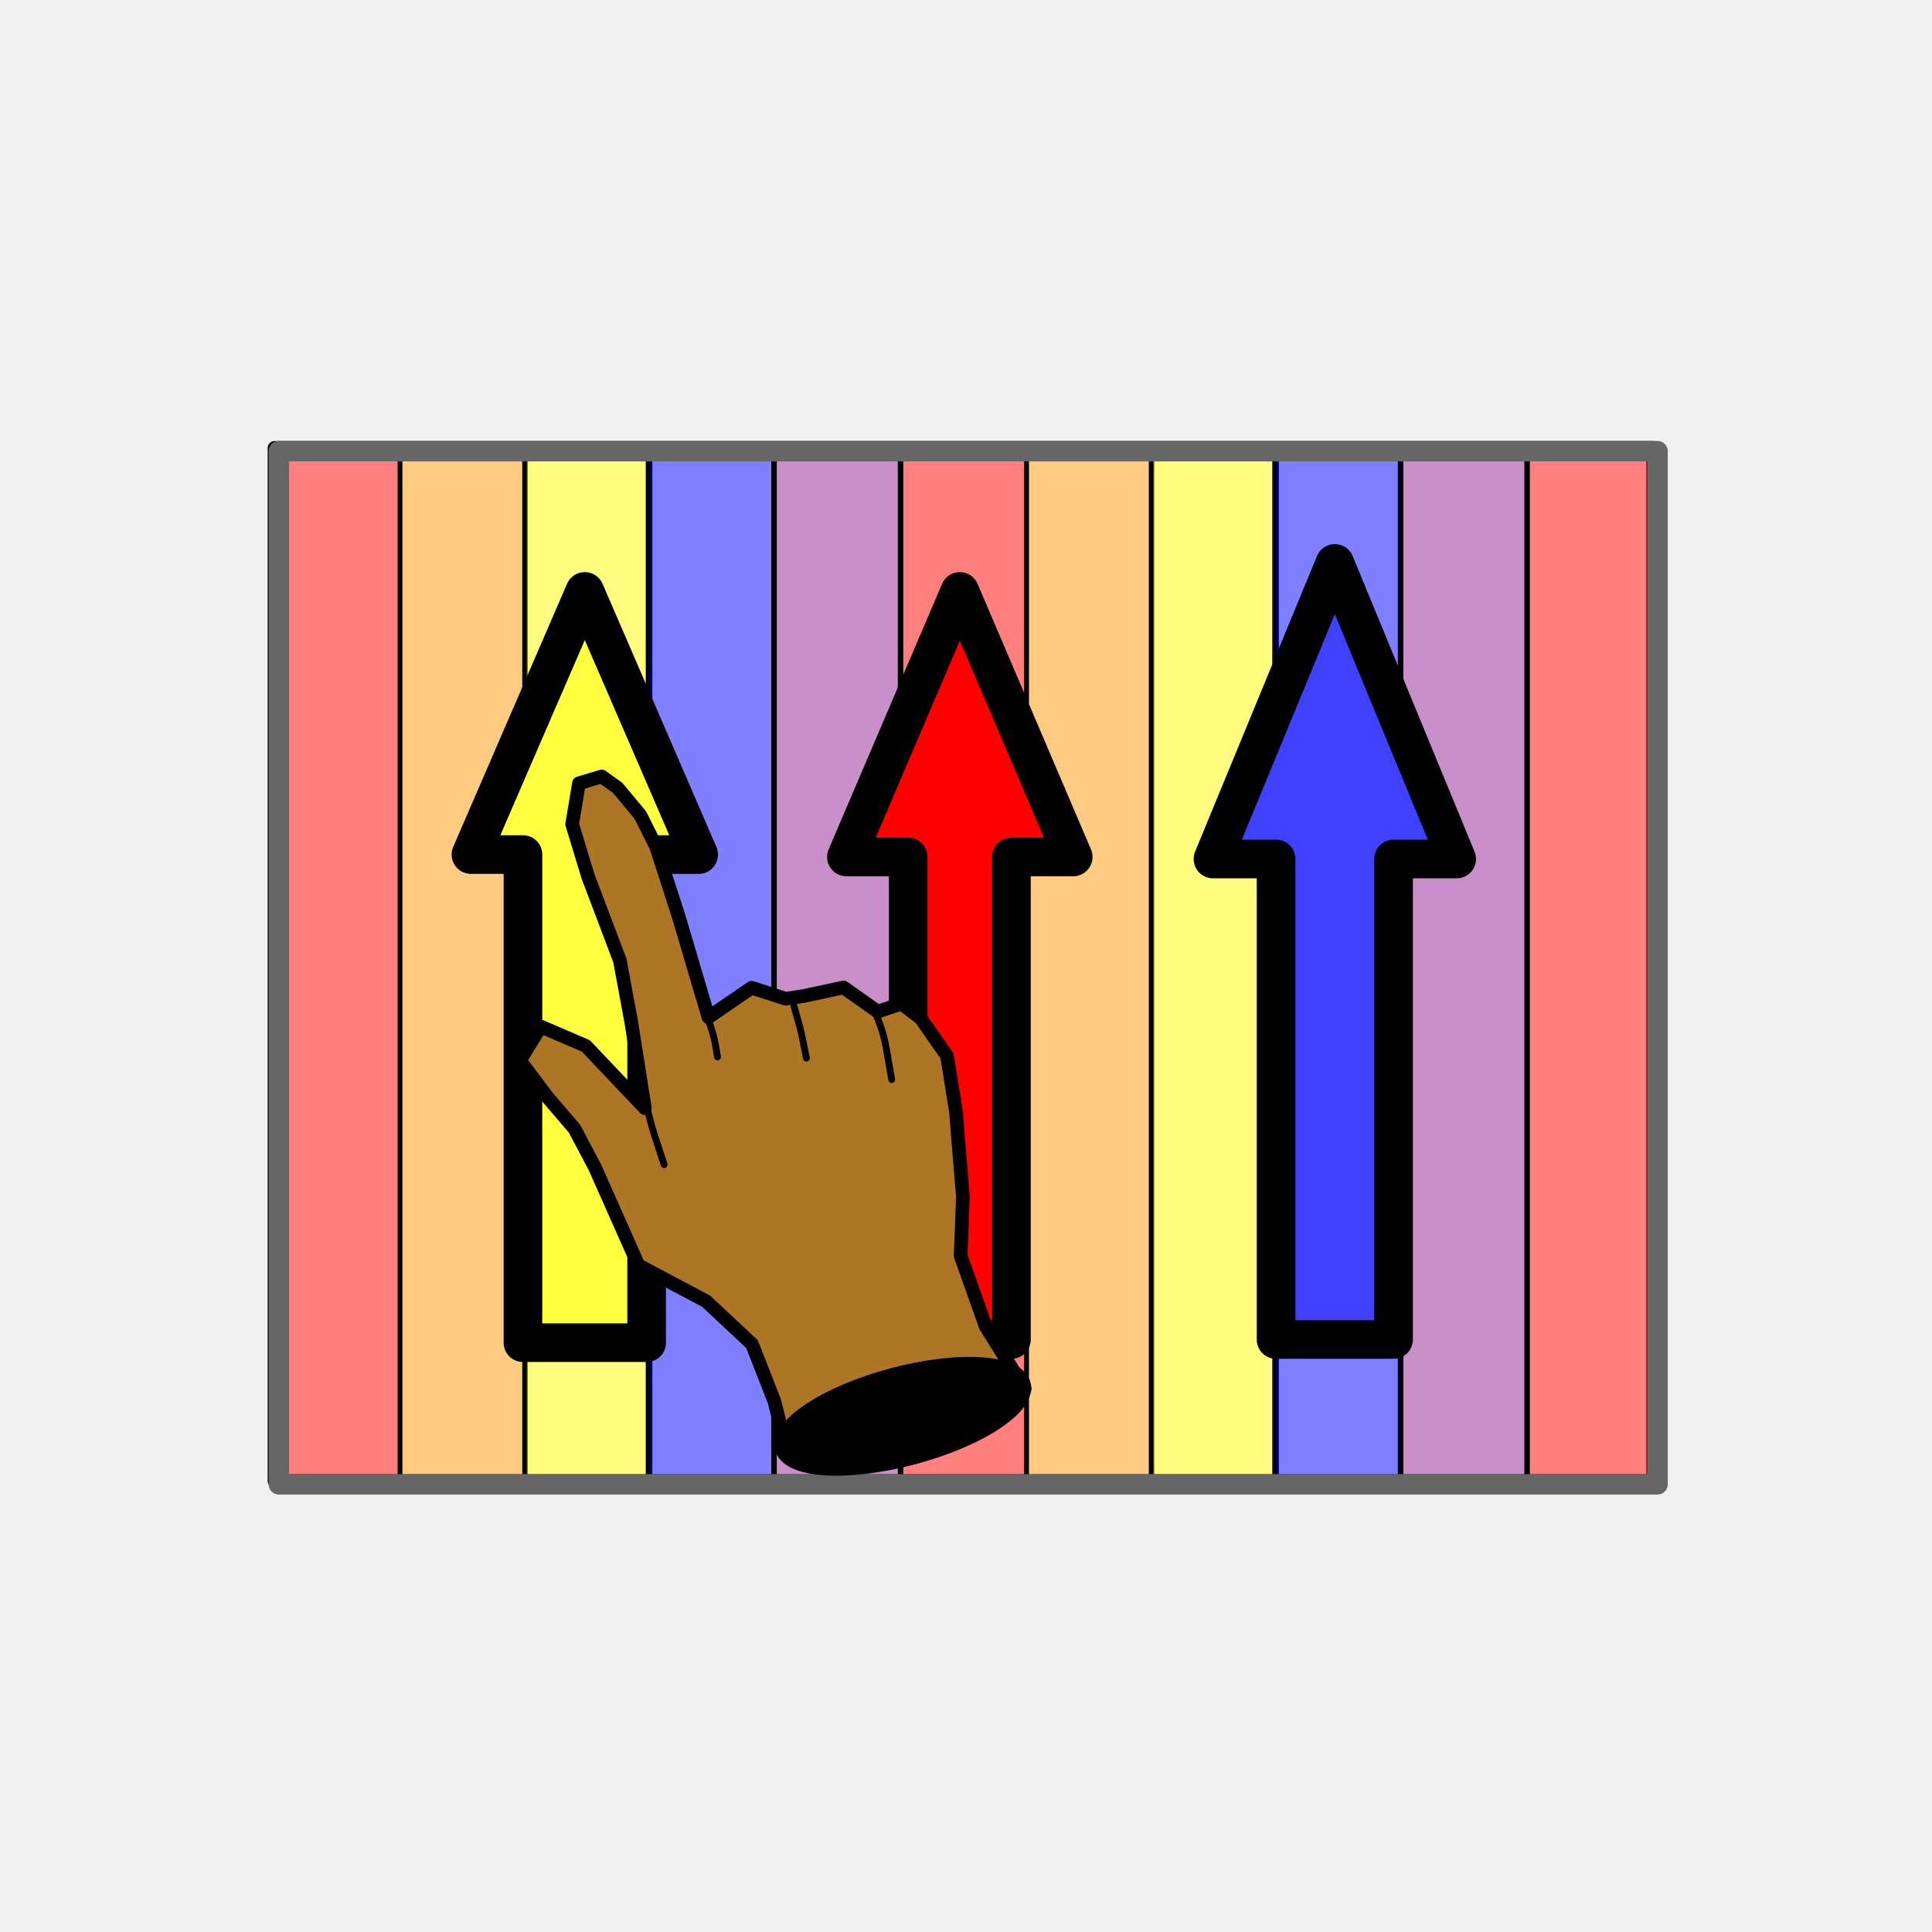
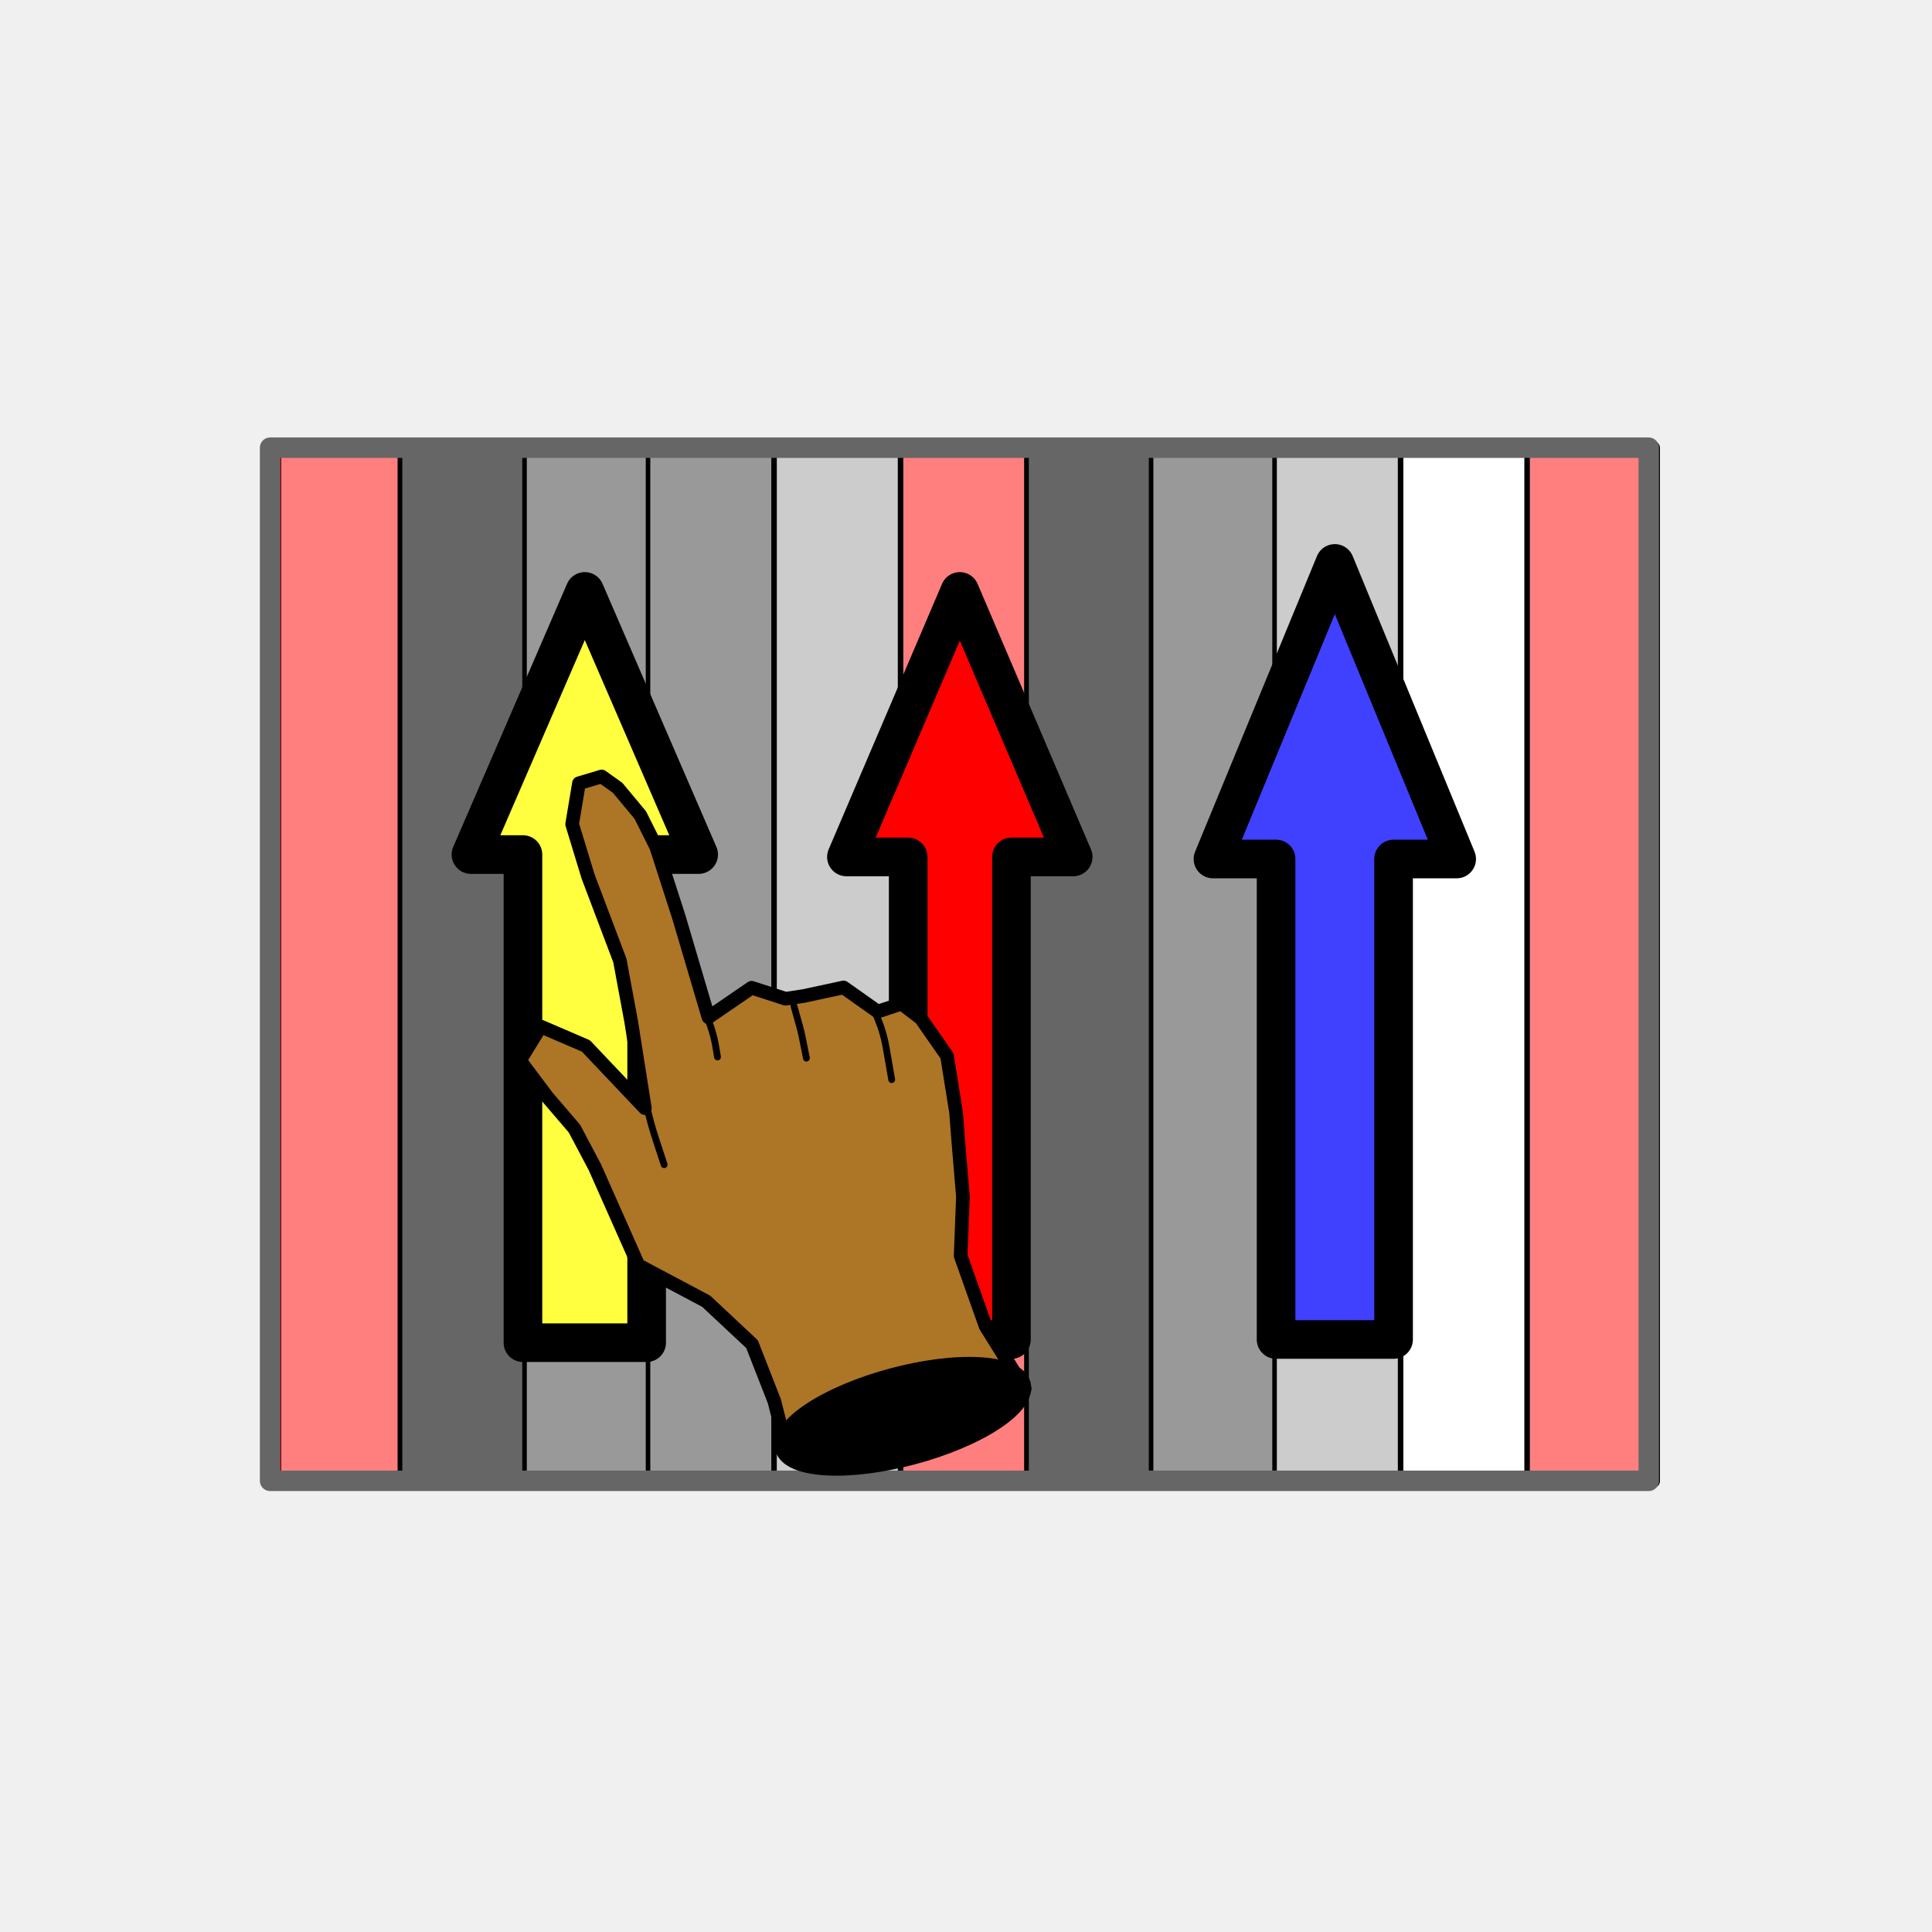
<svg xmlns="http://www.w3.org/2000/svg" version="1.1" viewBox="0 0 850.394 850.394" width="850.394" height="850.394">
  <defs />
-   <g id="long_solo" stroke-opacity="1" stroke-dasharray="none" fill="none" fill-opacity="1" stroke="none">
+   <g id="long_solo" fill="none" stroke-opacity="1" stroke="none" stroke-dasharray="none" fill-opacity="1">
    <g id="Shared_1: Master layer">
      <g id="Graphic_10">
        <rect x="120.821" y="197.15" width="606.828" height="454.742" fill="white" />
        <rect x="120.821" y="197.15" width="606.828" height="454.742" stroke="black" stroke-linecap="round" stroke-linejoin="round" stroke-width="6" />
      </g>
      <g id="Graphic_9">
-         <rect x="340.919" y="197.15" width="55.26" height="454.742" fill="#942092" fill-opacity=".5" />
+         <rect x="340.919" y="197.15" width="55.26" height="454.742" fill="#ccc" />
        <rect x="340.919" y="197.15" width="55.26" height="454.742" stroke="black" stroke-linecap="round" stroke-linejoin="round" stroke-width="2" />
      </g>
      <g id="Graphic_5">
        <rect x="120.821" y="197.06" width="55.26" height="454.742" fill="red" fill-opacity=".502" />
        <rect x="120.821" y="197.06" width="55.26" height="454.742" stroke="black" stroke-linecap="round" stroke-linejoin="round" stroke-width="2" />
      </g>
      <g id="Graphic_4">
-         <rect x="176.081" y="197.06" width="55.26" height="454.742" fill="#ff9300" fill-opacity=".496" />
+         <rect x="176.081" y="197.06" width="55.26" height="454.742" fill="#666" />
        <rect x="176.081" y="197.06" width="55.26" height="454.742" stroke="black" stroke-linecap="round" stroke-linejoin="round" stroke-width="2" />
      </g>
      <g id="Graphic_3">
-         <rect x="230.885" y="197.836" width="55.26" height="454.024" fill="#fffc00" fill-opacity=".5" />
+         <rect x="230.885" y="197.836" width="55.26" height="454.024" fill="#999" />
        <rect x="230.885" y="197.836" width="55.26" height="454.024" stroke="black" stroke-linecap="round" stroke-linejoin="round" stroke-width="2" />
      </g>
      <g id="Graphic_2">
-         <rect x="285.235" y="197.105" width="55.26" height="454.742" fill="blue" fill-opacity=".5" />
+         <rect x="285.235" y="197.105" width="55.26" height="454.742" fill="#999" />
        <rect x="285.235" y="197.105" width="55.26" height="454.742" stroke="black" stroke-linecap="round" stroke-linejoin="round" stroke-width="2" />
      </g>
      <g id="Graphic_15">
-         <rect x="616.701" y="197.207" width="55.26" height="454.742" fill="#942092" fill-opacity=".5" />
+         <rect x="616.701" y="197.207" width="55.26" height="454.742" fill="white" />
        <rect x="616.701" y="197.207" width="55.26" height="454.742" stroke="black" stroke-linecap="round" stroke-linejoin="round" stroke-width="2" />
      </g>
      <g id="Graphic_14">
        <rect x="396.603" y="197.118" width="55.26" height="454.742" fill="red" fill-opacity=".502" />
        <rect x="396.603" y="197.118" width="55.26" height="454.742" stroke="black" stroke-linecap="round" stroke-linejoin="round" stroke-width="2" />
      </g>
      <g id="Graphic_13">
-         <rect x="451.863" y="197.118" width="55.26" height="454.742" fill="#ff9300" fill-opacity=".496" />
+         <rect x="451.863" y="197.118" width="55.26" height="454.742" fill="#666" />
        <rect x="451.863" y="197.118" width="55.26" height="454.742" stroke="black" stroke-linecap="round" stroke-linejoin="round" stroke-width="2" />
      </g>
      <g id="Graphic_12">
-         <rect x="506.666" y="197.836" width="55.26" height="454.082" fill="#fffc00" fill-opacity=".5" />
+         <rect x="506.666" y="197.836" width="55.26" height="454.082" fill="#999" />
        <rect x="506.666" y="197.836" width="55.26" height="454.082" stroke="black" stroke-linecap="round" stroke-linejoin="round" stroke-width="2" />
      </g>
      <g id="Graphic_11">
-         <rect x="561.017" y="197.163" width="55.26" height="454.742" fill="blue" fill-opacity=".5" />
+         <rect x="561.017" y="197.163" width="55.26" height="454.742" fill="#ccc" />
        <rect x="561.017" y="197.163" width="55.26" height="454.742" stroke="black" stroke-linecap="round" stroke-linejoin="round" stroke-width="2" />
      </g>
      <g id="Graphic_16">
        <rect x="672.39" y="197.207" width="55.26" height="454.742" fill="red" fill-opacity=".502" />
        <rect x="672.39" y="197.207" width="55.26" height="454.742" stroke="black" stroke-linecap="round" stroke-linejoin="round" stroke-width="2" />
      </g>
      <g id="Graphic_17">
-         <rect x="122.744" y="198.592" width="606.828" height="454.742" stroke="#666" stroke-linecap="round" stroke-linejoin="round" stroke-width="9" />
+         <rect x="118.891" y="197.06" width="606.828" height="454.742" stroke="#666" stroke-linecap="round" stroke-linejoin="round" stroke-width="9" />
      </g>
    </g>
    <g id="long_solo: home note">
      <g id="Graphic_155">
        <path d="M 445.198 589.597 L 399.75 589.597 L 399.75 377.193 L 372.561 377.193 L 422.474 260.321 L 472.387 377.193 L 445.198 377.193 Z" fill="red" />
        <path d="M 445.198 589.597 L 399.75 589.597 L 399.75 377.193 L 372.561 377.193 L 422.474 260.321 L 472.387 377.193 L 445.198 377.193 Z" stroke="black" stroke-linecap="round" stroke-linejoin="round" stroke-width="17" />
      </g>
      <g id="Graphic_156">
        <path d="M 613.401 589.597 L 561.679 589.597 L 561.679 378.099 L 533.904 378.099 L 587.54 248 L 641.176 378.099 L 613.401 378.099 Z" fill="#4040ff" />
        <path d="M 613.401 589.597 L 561.679 589.597 L 561.679 378.099 L 533.904 378.099 L 587.54 248 L 641.176 378.099 L 613.401 378.099 Z" stroke="black" stroke-linecap="round" stroke-linejoin="round" stroke-width="17" />
      </g>
      <g id="Graphic_157">
        <path d="M 284.631 591 L 230.184 591 L 230.184 376.145 L 207.29 376.145 L 257.408 260.321 L 307.525 376.145 L 284.631 376.145 Z" fill="#ffff40" />
        <path d="M 284.631 591 L 230.184 591 L 230.184 376.145 L 207.29 376.145 L 257.408 260.321 L 307.525 376.145 L 284.631 376.145 Z" stroke="black" stroke-linecap="round" stroke-linejoin="round" stroke-width="17" />
      </g>
    </g>
    <g id="long_solo: Layer 2">
      <g id="Group_138">
        <g id="Graphic_144">
          <path d="M 254.838 344.761 L 251.838 362.761 L 258.838 385.761 L 272.838 422.761 L 277.838 449.761 L 283.838 487.761 L 257.905 460.393 L 238.032 451.839 L 228.838 466.761 L 240.838 482.761 L 252.838 496.761 L 261.838 513.761 L 280.993 556.917 L 310.838 572.761 L 331.008 591.632 L 340.838 616.761 L 346.784 640.148 L 416.9 632.464 L 451.016 611.293 L 433.838 583.761 L 422.838 552.761 L 423.838 526.761 L 421.838 502.761 L 420.838 489.761 L 416.838 464.761 L 405.338 448.261 L 396.838 441.761 L 386.338 445.261 L 371.295 434.637 L 353.797 438.401 L 345.795 439.619 L 330.838 434.761 L 311.838 447.761 L 298.838 403.761 L 288.838 372.761 L 281.838 358.761 L 271.838 346.761 L 264.838 341.761 Z" fill="#ad7526" />
          <path d="M 254.838 344.761 L 251.838 362.761 L 258.838 385.761 L 272.838 422.761 L 277.838 449.761 L 283.838 487.761 L 257.905 460.393 L 238.032 451.839 L 228.838 466.761 L 240.838 482.761 L 252.838 496.761 L 261.838 513.761 L 280.993 556.917 L 310.838 572.761 L 331.008 591.632 L 340.838 616.761 L 346.784 640.148 L 416.9 632.464 L 451.016 611.293 L 433.838 583.761 L 422.838 552.761 L 423.838 526.761 L 421.838 502.761 L 420.838 489.761 L 416.838 464.761 L 405.338 448.261 L 396.838 441.761 L 386.338 445.261 L 371.295 434.637 L 353.797 438.401 L 345.795 439.619 L 330.838 434.761 L 311.838 447.761 L 298.838 403.761 L 288.838 372.761 L 281.838 358.761 L 271.838 346.761 L 264.838 341.761 Z" stroke="black" stroke-linecap="round" stroke-linejoin="round" stroke-width="6" />
        </g>
        <g id="Line_143">
          <path d="M 282.11 472.145 L 282.11 472.145 C 283.341 482.091 285.532 491.894 288.654 501.417 L 292.332 512.64" stroke="black" stroke-linecap="round" stroke-linejoin="round" stroke-width="3" />
        </g>
        <g id="Line_142">
          <path d="M 349.481 442.826 L 352.065 452.131 C 352.458 453.546 352.799 454.976 353.087 456.416 L 354.953 465.749" stroke="black" stroke-linecap="round" stroke-linejoin="round" stroke-width="3" />
        </g>
        <g id="Line_141">
          <path d="M 310.838 446.761 L 310.932 446.974 C 312.918 451.521 314.333 456.296 315.144 461.191 L 315.813 465.23" stroke="black" stroke-linecap="round" stroke-linejoin="round" stroke-width="3" />
        </g>
        <g id="Line_140">
          <path d="M 385.755 446.934 L 386.32 448.292 C 388.03 452.399 389.277 456.684 390.04 461.068 L 392.496 475.193" stroke="black" stroke-linecap="round" stroke-linejoin="round" stroke-width="3" />
        </g>
        <g id="Graphic_139">
          <path d="M 431.382 600.895 C 453.845 602.277 456.845 613.472 438.082 625.901 C 419.32 638.329 385.901 647.284 363.438 645.901 C 340.976 644.519 337.976 633.324 356.738 620.895 C 375.5 608.467 408.919 599.512 431.382 600.895" fill="black" />
          <path d="M 431.382 600.895 C 453.845 602.277 456.845 613.472 438.082 625.901 C 419.32 638.329 385.901 647.284 363.438 645.901 C 340.976 644.519 337.976 633.324 356.738 620.895 C 375.5 608.467 408.919 599.512 431.382 600.895" stroke="black" stroke-linecap="round" stroke-linejoin="round" stroke-width="7" />
        </g>
      </g>
    </g>
  </g>
</svg>
